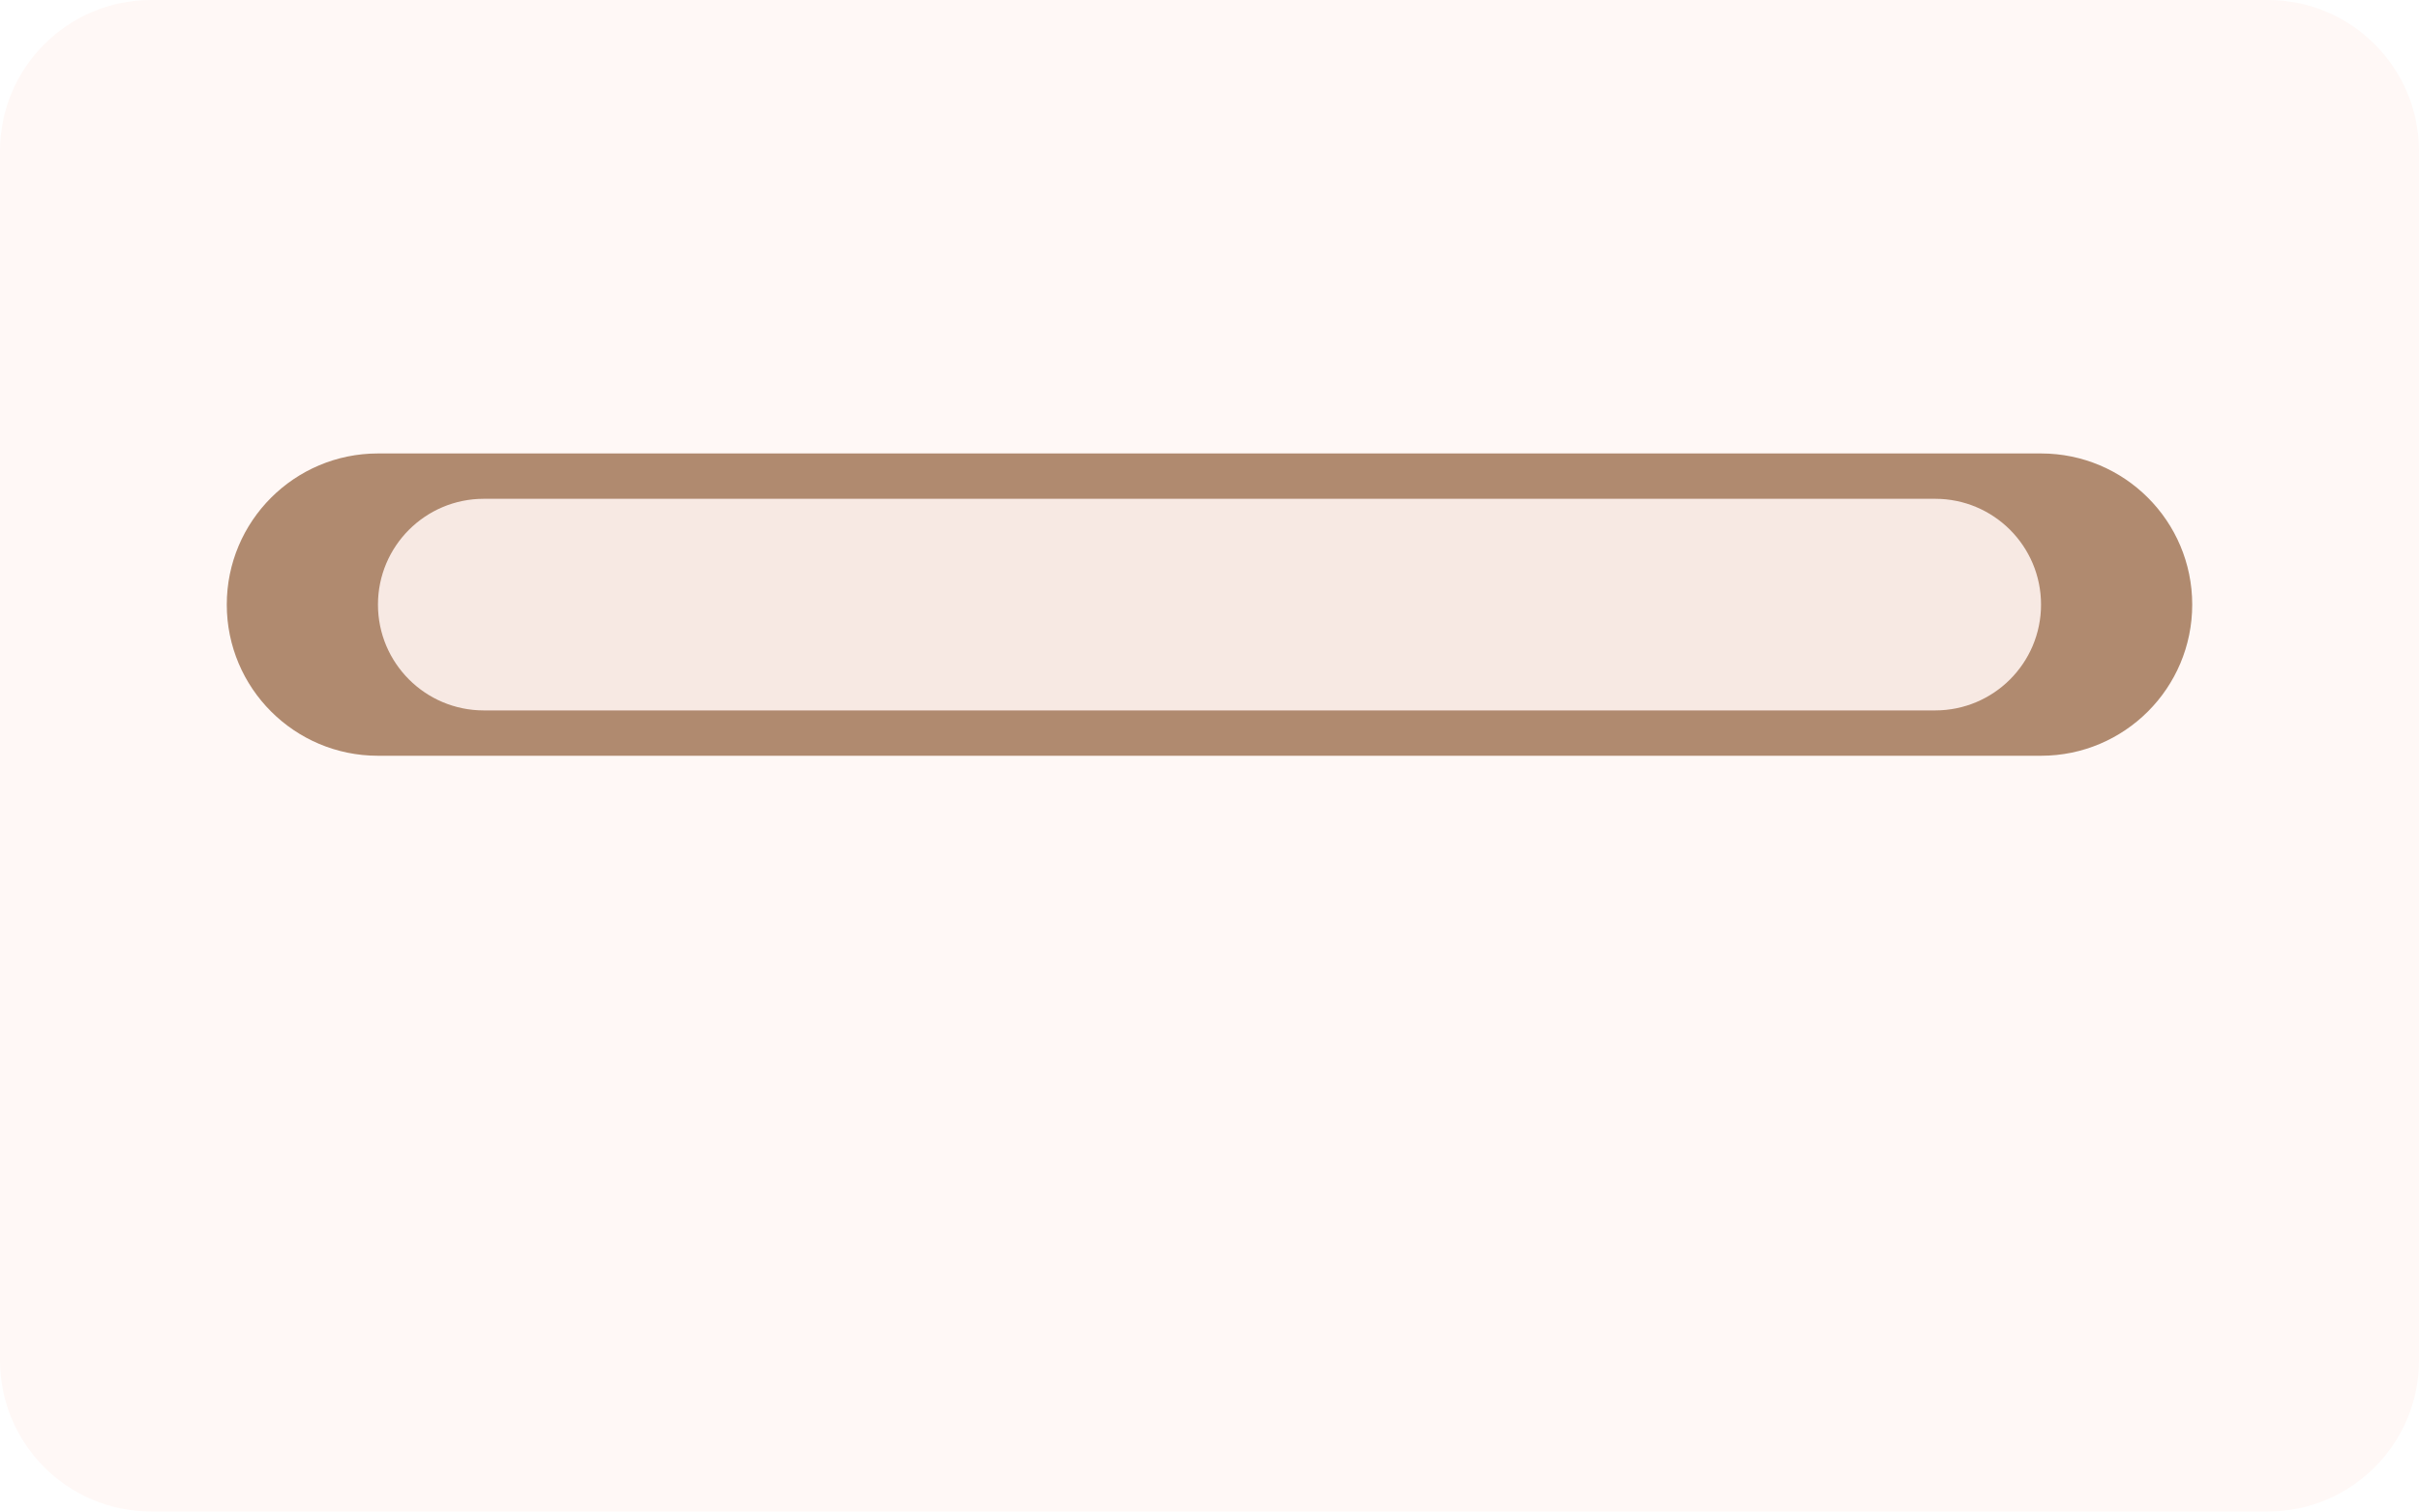
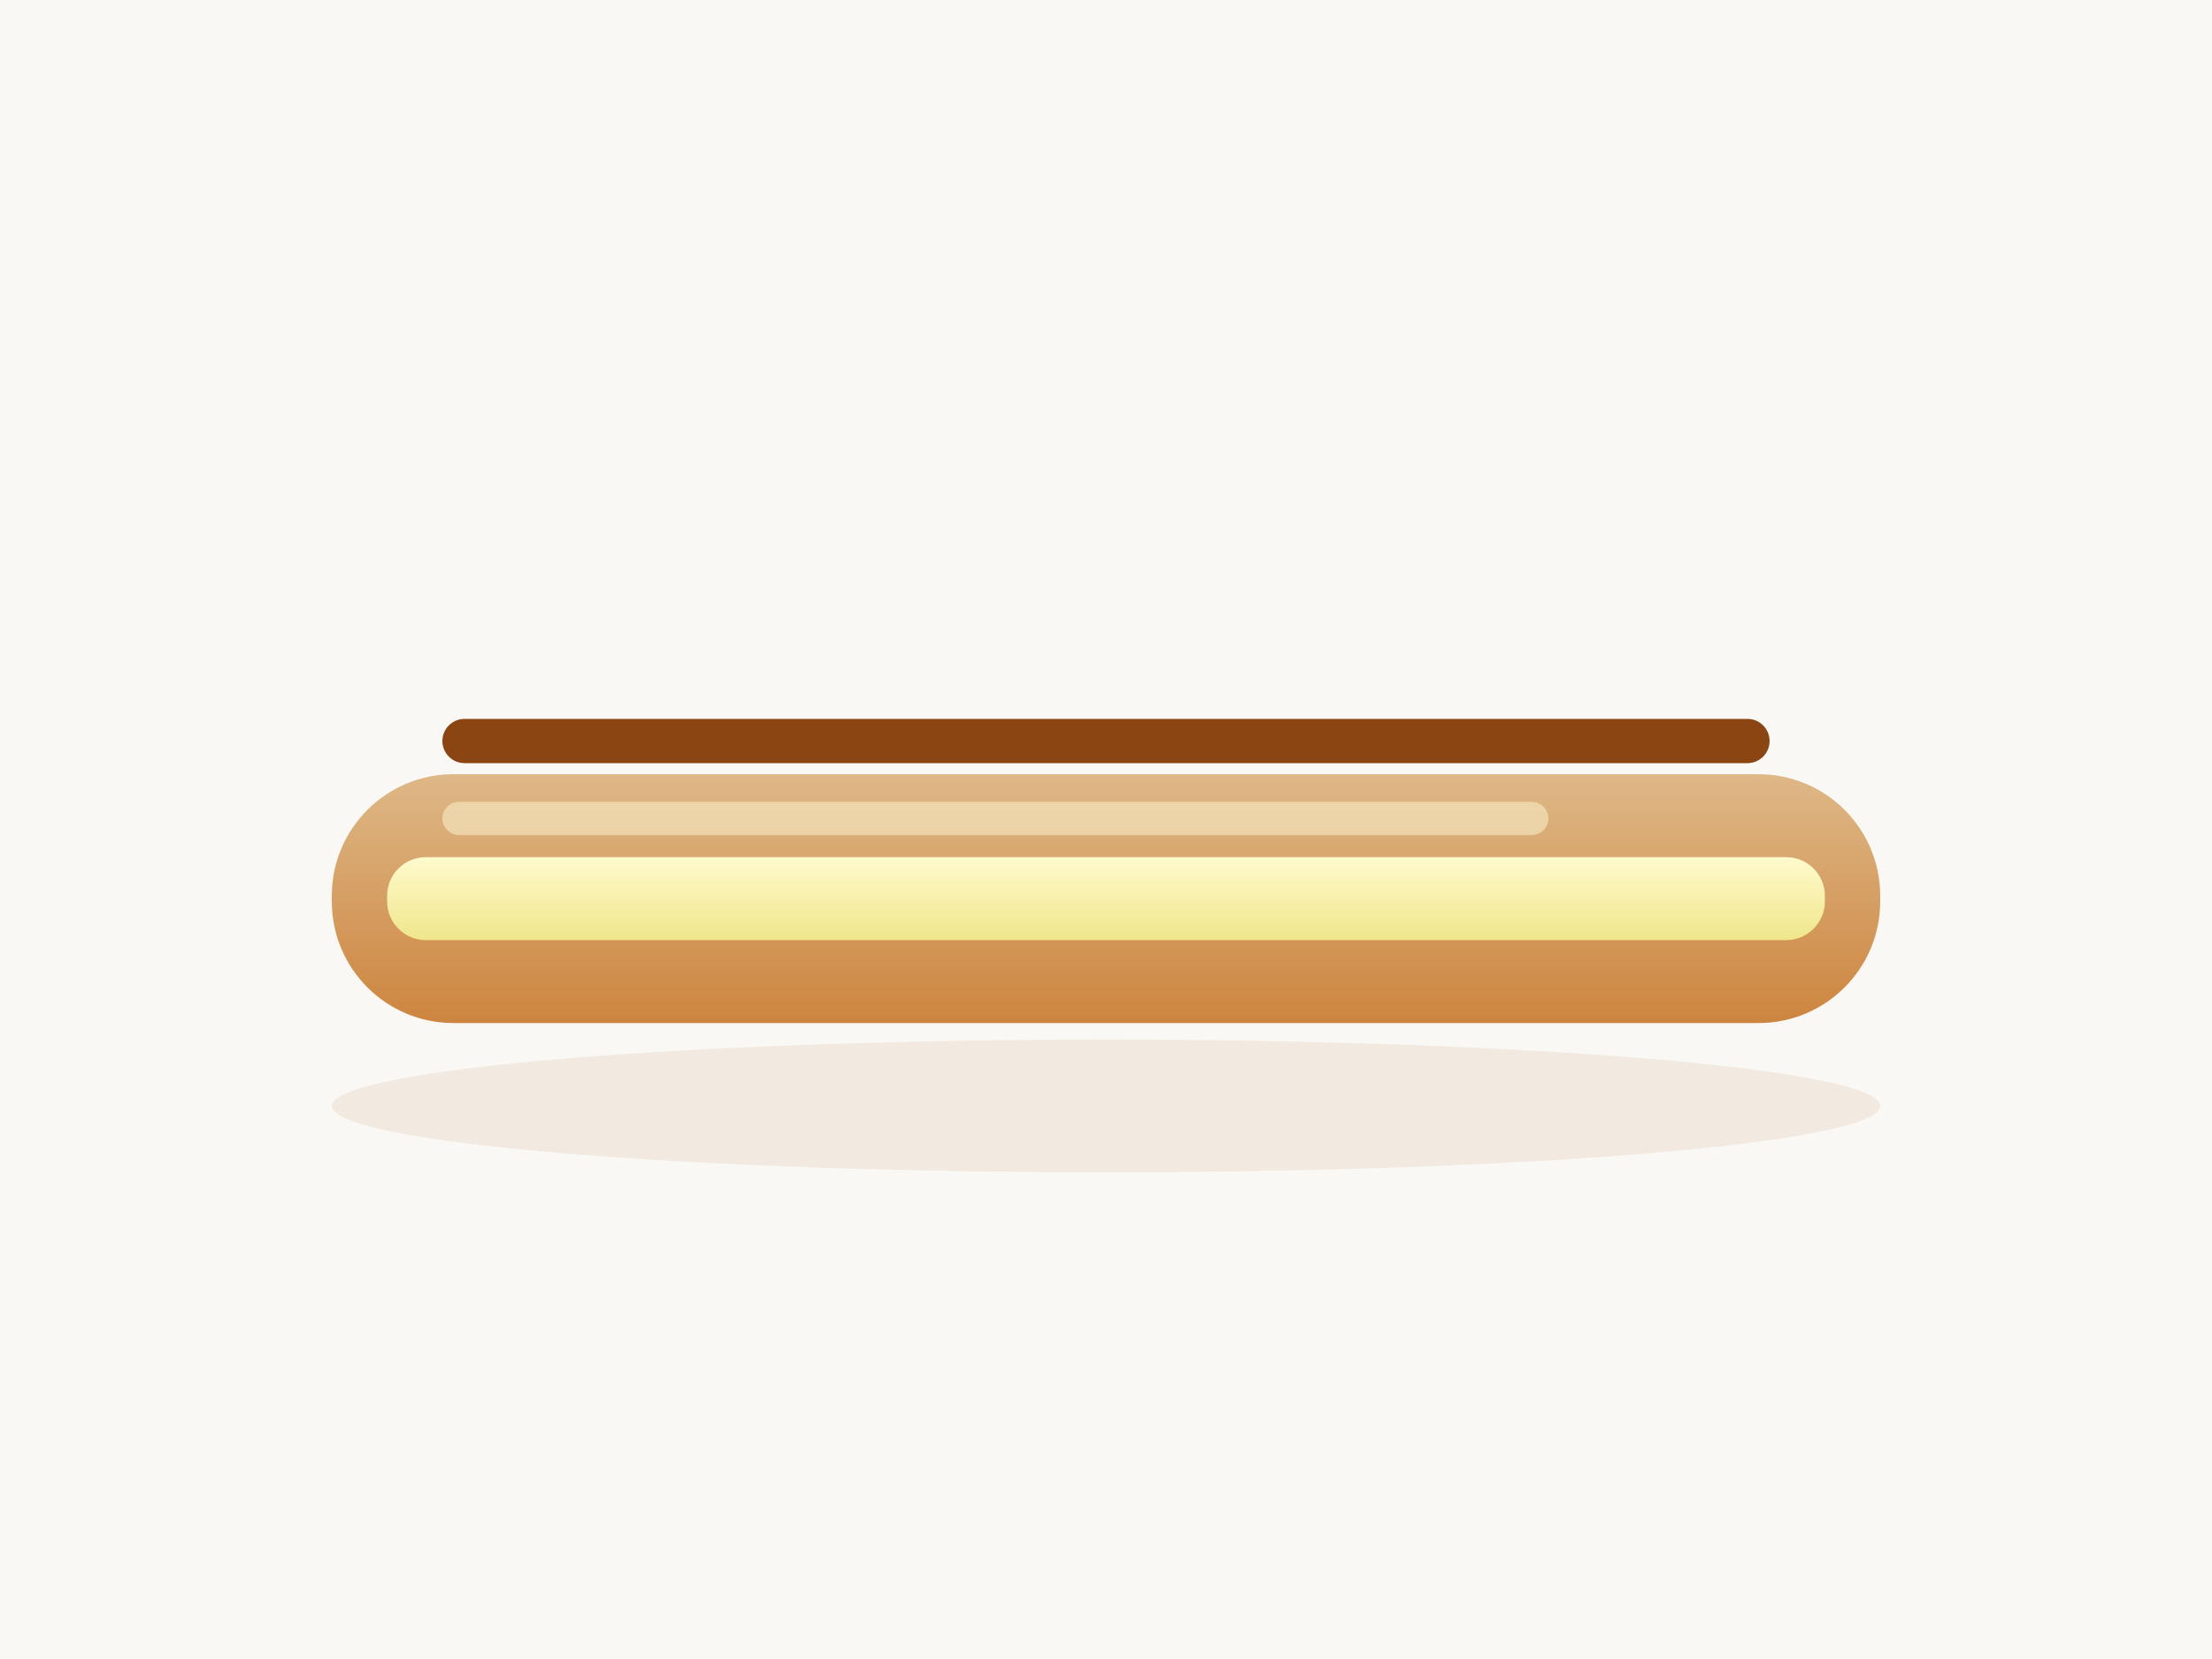
- <svg xmlns="http://www.w3.org/2000/svg" viewBox="0 0 320 200" width="640" height="400">
-   <rect width="100%" height="100%" rx="20" fill="#fff8f6" />
-   <g transform="translate(30,60)">
-     <rect width="260" height="40" rx="20" fill="#b08a6f" />
-     <rect width="220" height="28" rx="14" x="20" y="6" fill="#fff3f0" opacity="0.9" />
-   </g>
+ <svg xmlns="http://www.w3.org/2000/svg" viewBox="0 0 400 300" width="400" height="300">
+   <defs>
+     <linearGradient id="pastry1" x1="0" y1="0" x2="0" y2="1">
+       <stop offset="0%" stop-color="#DEB887" />
+       <stop offset="100%" stop-color="#CD853F" />
+     </linearGradient>
+     <linearGradient id="cream2" x1="0" y1="0" x2="0" y2="1">
+       <stop offset="0%" stop-color="#FFFACD" />
+       <stop offset="100%" stop-color="#F0E68C" />
+     </linearGradient>
+   </defs>
+   <rect width="100%" height="100%" fill="#FAF8F5" />
+   <ellipse cx="200" cy="200" rx="140" ry="12" fill="#D2B48C" opacity="0.2" />
+   <rect x="60" y="140" width="280" height="45" rx="22" fill="url(#pastry1)" />
+   <rect x="70" y="155" width="260" height="15" rx="7" fill="url(#cream2)" />
+   <rect x="80" y="130" width="240" height="8" rx="4" fill="#8B4513" />
+   <rect x="80" y="145" width="200" height="6" rx="3" fill="#F4E4BC" opacity="0.7" />
</svg>
